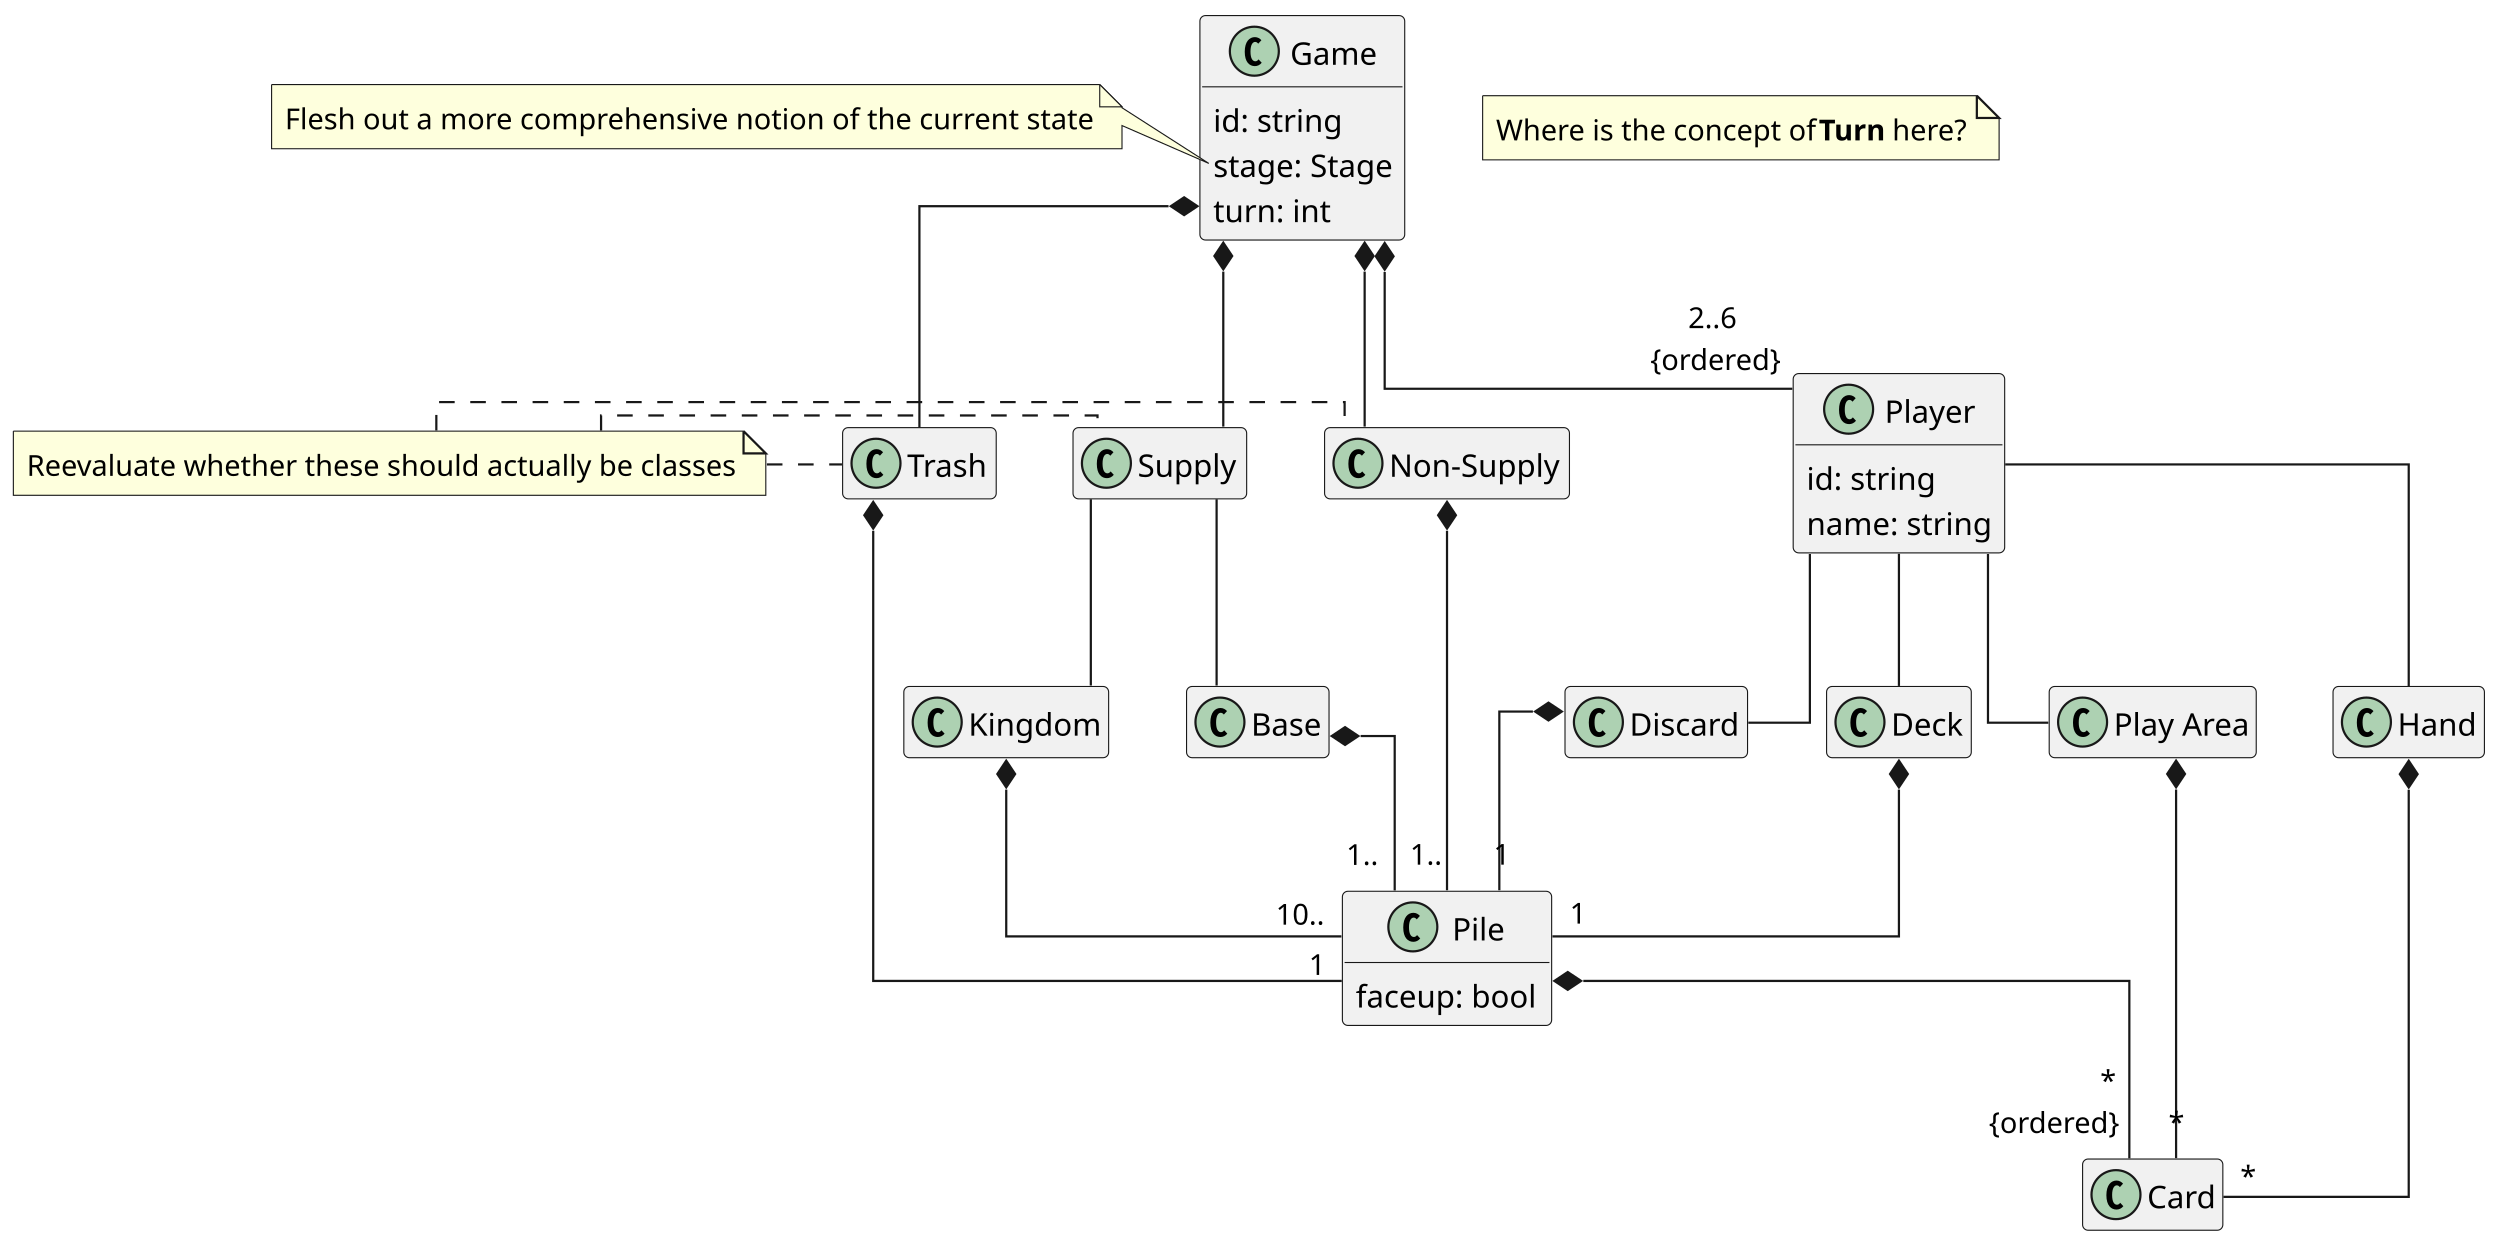
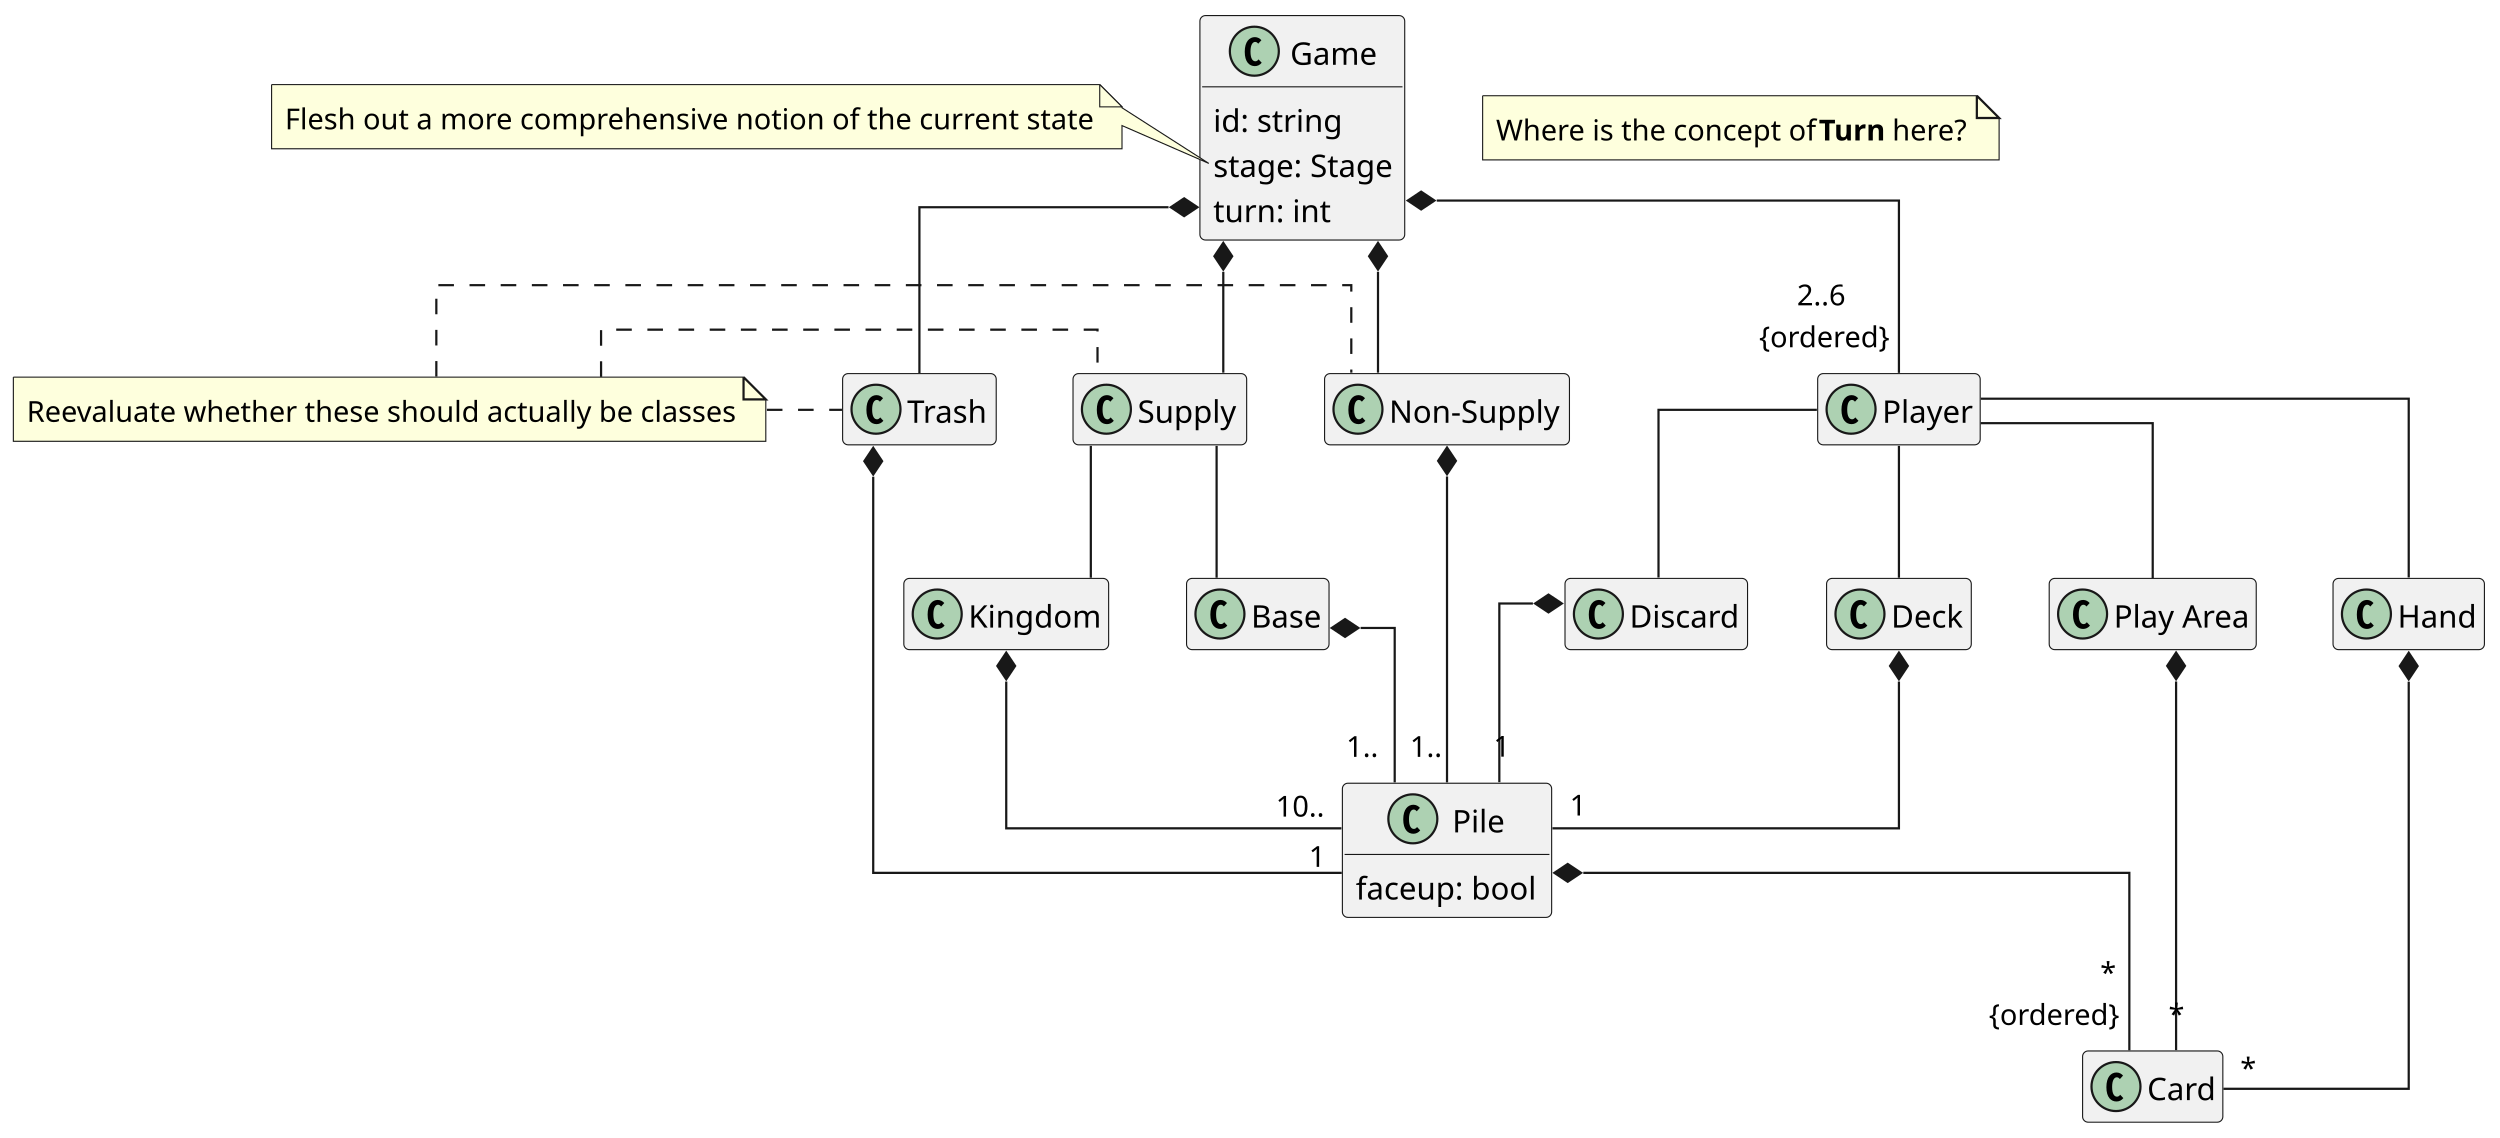
- <svg xmlns="http://www.w3.org/2000/svg" contentStyleType="text/css" height="559px" preserveAspectRatio="none" style="width:1123px;height:559px;background:#FFFFFF;" version="1.1" viewBox="0 0 1123 559" width="1123px" zoomAndPan="magnify">
+ <svg xmlns="http://www.w3.org/2000/svg" contentStyleType="text/css" height="511px" preserveAspectRatio="none" style="width:1123px;height:511px;background:#FFFFFF;" version="1.1" viewBox="0 0 1123 511" width="1123px" zoomAndPan="magnify">
  <defs />
  <g>
    <g id="elem_TurnNote">
-       <path d="M666,42.99 L666,71.814 L898,71.814 L898,52.99 L888,42.99 L666,42.99 " fill="#FEFFDD" style="stroke:#181818;stroke-width:0.5;" />
-       <path d="M888,42.99 L888,52.99 L898,52.99 L888,42.99 " fill="#FEFFDD" style="stroke:#181818;stroke-width:1.0;" />
-       <text fill="#000000" font-family="sans-serif" font-size="13" lengthAdjust="spacing" textLength="142" x="672" y="63.07">Where is the concept of</text>
-       <text fill="#000000" font-family="sans-serif" font-size="13" font-weight="bold" lengthAdjust="spacing" textLength="30" x="817" y="63.07">Turn</text>
-       <text fill="#000000" font-family="sans-serif" font-size="13" lengthAdjust="spacing" textLength="33" x="850" y="63.07">here?</text>
+       <path d="M666,43 L666,71.824 L898,71.824 L898,53 L888,43 L666,43 " fill="#FEFFDD" style="stroke:#181818;stroke-width:0.5;" />
+       <path d="M888,43 L888,53 L898,53 L888,43 " fill="#FEFFDD" style="stroke:#181818;stroke-width:1.0;" />
+       <text fill="#000000" font-family="sans-serif" font-size="13" lengthAdjust="spacing" textLength="142" x="672" y="63.08">Where is the concept of</text>
+       <text fill="#000000" font-family="sans-serif" font-size="13" font-weight="bold" lengthAdjust="spacing" textLength="30" x="817" y="63.08">Turn</text>
+       <text fill="#000000" font-family="sans-serif" font-size="13" lengthAdjust="spacing" textLength="33" x="850" y="63.08">here?</text>
    </g>
    <g id="elem_ClassNote">
-       <path d="M6,193.67 L6,222.494 L344,222.494 L344,203.67 L334,193.67 L6,193.67 " fill="#FEFFDD" style="stroke:#181818;stroke-width:0.5;" />
-       <path d="M334,193.67 L334,203.67 L344,203.67 L334,193.67 " fill="#FEFFDD" style="stroke:#181818;stroke-width:1.0;" />
-       <text fill="#000000" font-family="sans-serif" font-size="13" lengthAdjust="spacing" textLength="317" x="12" y="213.75">Reevaluate whether these should actually be classes</text>
+       <path d="M6,169.41 L6,198.234 L344,198.234 L344,179.41 L334,169.41 L6,169.41 " fill="#FEFFDD" style="stroke:#181818;stroke-width:0.5;" />
+       <path d="M334,169.41 L334,179.41 L344,179.41 L334,169.41 " fill="#FEFFDD" style="stroke:#181818;stroke-width:1.0;" />
+       <text fill="#000000" font-family="sans-serif" font-size="13" lengthAdjust="spacing" textLength="317" x="12" y="189.49">Reevaluate whether these should actually be classes</text>
    </g>
    <g id="elem_Game">
      <rect codeLine="8" fill="#F1F1F1" height="100.816" id="Game" rx="2.5" ry="2.5" style="stroke:#181818;stroke-width:0.5;" width="92" x="539" y="7" />
      <ellipse cx="563.45" cy="23" fill="#ADD1B2" rx="11" ry="11" style="stroke:#181818;stroke-width:1.0;" />
      <path d="M563.684,29.703 C564.841,29.703 565.934,29.219 566.763,28.188 L565.341,26.672 C564.95,27.219 564.481,27.531 563.919,27.531 C562.731,27.531 561.716,26.391 561.716,23.156 C561.716,20 562.778,18.828 563.809,18.828 C564.403,18.828 564.778,19.125 565.2,19.625 L566.622,18.062 C565.95,17.312 564.981,16.672 563.7,16.672 C561.278,16.672 559.138,18.641 559.138,23.266 C559.138,27.906 561.278,29.703 563.684,29.703 Z " fill="#000000" />
      <text fill="#000000" font-family="sans-serif" font-size="14" lengthAdjust="spacing" textLength="39" x="579.55" y="29.104">Game</text>
      <line style="stroke:#181818;stroke-width:0.5;" x1="540" x2="630" y1="39" y2="39" />
      <text fill="#000000" font-family="sans-serif" font-size="14" lengthAdjust="spacing" textLength="58" x="545" y="59.24">id: string</text>
      <text fill="#000000" font-family="sans-serif" font-size="14" lengthAdjust="spacing" textLength="80" x="545" y="79.512">stage: Stage</text>
      <text fill="#000000" font-family="sans-serif" font-size="14" lengthAdjust="spacing" textLength="53" x="545" y="99.784">turn: int</text>
    </g>
    <g id="elem_Player">
-       <rect codeLine="14" fill="#F1F1F1" height="80.544" id="Player" rx="2.5" ry="2.5" style="stroke:#181818;stroke-width:0.5;" width="95" x="805.5" y="167.81" />
-       <ellipse cx="830.4" cy="183.81" fill="#ADD1B2" rx="11" ry="11" style="stroke:#181818;stroke-width:1.0;" />
-       <path d="M830.634,190.513 C831.791,190.513 832.884,190.029 833.712,188.998 L832.291,187.482 C831.9,188.029 831.431,188.341 830.869,188.341 C829.681,188.341 828.666,187.201 828.666,183.966 C828.666,180.81 829.728,179.638 830.759,179.638 C831.353,179.638 831.728,179.935 832.15,180.435 L833.572,178.873 C832.9,178.123 831.931,177.482 830.65,177.482 C828.228,177.482 826.087,179.451 826.087,184.076 C826.087,188.716 828.228,190.513 830.634,190.513 Z " fill="#000000" />
-       <text fill="#000000" font-family="sans-serif" font-size="14" lengthAdjust="spacing" textLength="41" x="846.6" y="189.914">Player</text>
-       <line style="stroke:#181818;stroke-width:0.5;" x1="806.5" x2="899.5" y1="199.81" y2="199.81" />
-       <text fill="#000000" font-family="sans-serif" font-size="14" lengthAdjust="spacing" textLength="58" x="811.5" y="220.05">id: string</text>
-       <text fill="#000000" font-family="sans-serif" font-size="14" lengthAdjust="spacing" textLength="83" x="811.5" y="240.322">name: string</text>
+       <rect codeLine="14" fill="#F1F1F1" height="32" id="Player" rx="2.5" ry="2.5" style="stroke:#181818;stroke-width:0.5;" width="73" x="816.5" y="167.82" />
+       <ellipse cx="831.5" cy="183.82" fill="#ADD1B2" rx="11" ry="11" style="stroke:#181818;stroke-width:1.0;" />
+       <path d="M831.734,190.523 C832.891,190.523 833.984,190.039 834.812,189.007 L833.391,187.492 C833,188.039 832.531,188.351 831.969,188.351 C830.781,188.351 829.766,187.211 829.766,183.976 C829.766,180.82 830.828,179.648 831.859,179.648 C832.453,179.648 832.828,179.945 833.25,180.445 L834.672,178.882 C834,178.132 833.031,177.492 831.75,177.492 C829.328,177.492 827.188,179.461 827.188,184.086 C827.188,188.726 829.328,190.523 831.734,190.523 Z " fill="#000000" />
+       <text fill="#000000" font-family="sans-serif" font-size="14" lengthAdjust="spacing" textLength="41" x="845.5" y="189.924">Player</text>
    </g>
    <g id="elem_Pile">
-       <rect codeLine="42" fill="#F1F1F1" height="60.272" id="Pile" rx="2.5" ry="2.5" style="stroke:#181818;stroke-width:0.5;" width="94" x="603" y="400.36" />
-       <ellipse cx="634.65" cy="416.36" fill="#ADD1B2" rx="11" ry="11" style="stroke:#181818;stroke-width:1.0;" />
-       <path d="M634.884,423.063 C636.041,423.063 637.134,422.579 637.962,421.548 L636.541,420.032 C636.15,420.579 635.681,420.891 635.119,420.891 C633.931,420.891 632.916,419.751 632.916,416.516 C632.916,413.36 633.978,412.188 635.009,412.188 C635.603,412.188 635.978,412.485 636.4,412.985 L637.822,411.423 C637.15,410.673 636.181,410.032 634.9,410.032 C632.478,410.032 630.337,412.001 630.337,416.626 C630.337,421.266 632.478,423.063 634.884,423.063 Z " fill="#000000" />
-       <text fill="#000000" font-family="sans-serif" font-size="14" lengthAdjust="spacing" textLength="25" x="652.35" y="422.464">Pile</text>
-       <line style="stroke:#181818;stroke-width:0.5;" x1="604" x2="696" y1="432.36" y2="432.36" />
-       <text fill="#000000" font-family="sans-serif" font-size="14" lengthAdjust="spacing" textLength="82" x="609" y="452.6">faceup: bool</text>
+       <rect codeLine="39" fill="#F1F1F1" height="60.272" id="Pile" rx="2.5" ry="2.5" style="stroke:#181818;stroke-width:0.5;" width="94" x="603" y="351.82" />
+       <ellipse cx="634.65" cy="367.82" fill="#ADD1B2" rx="11" ry="11" style="stroke:#181818;stroke-width:1.0;" />
+       <path d="M634.884,374.523 C636.041,374.523 637.134,374.039 637.962,373.007 L636.541,371.492 C636.15,372.039 635.681,372.351 635.119,372.351 C633.931,372.351 632.916,371.211 632.916,367.976 C632.916,364.82 633.978,363.648 635.009,363.648 C635.603,363.648 635.978,363.945 636.4,364.445 L637.822,362.882 C637.15,362.132 636.181,361.492 634.9,361.492 C632.478,361.492 630.337,363.461 630.337,368.086 C630.337,372.726 632.478,374.523 634.884,374.523 Z " fill="#000000" />
+       <text fill="#000000" font-family="sans-serif" font-size="14" lengthAdjust="spacing" textLength="25" x="652.35" y="373.924">Pile</text>
+       <line style="stroke:#181818;stroke-width:0.5;" x1="604" x2="696" y1="383.82" y2="383.82" />
+       <text fill="#000000" font-family="sans-serif" font-size="14" lengthAdjust="spacing" textLength="82" x="609" y="404.06">faceup: bool</text>
    </g>
    <g id="elem_Deck">
-       <rect codeLine="24" fill="#F1F1F1" height="32" id="Deck" rx="2.5" ry="2.5" style="stroke:#181818;stroke-width:0.5;" width="65" x="820.5" y="308.36" />
-       <ellipse cx="835.5" cy="324.36" fill="#ADD1B2" rx="11" ry="11" style="stroke:#181818;stroke-width:1.0;" />
-       <path d="M835.734,331.063 C836.891,331.063 837.984,330.579 838.812,329.548 L837.391,328.032 C837,328.579 836.531,328.891 835.969,328.891 C834.781,328.891 833.766,327.751 833.766,324.516 C833.766,321.36 834.828,320.188 835.859,320.188 C836.453,320.188 836.828,320.485 837.25,320.985 L838.672,319.423 C838,318.673 837.031,318.032 835.75,318.032 C833.328,318.032 831.188,320.001 831.188,324.626 C831.188,329.266 833.328,331.063 835.734,331.063 Z " fill="#000000" />
-       <text fill="#000000" font-family="sans-serif" font-size="14" lengthAdjust="spacing" textLength="33" x="849.5" y="330.464">Deck</text>
+       <rect codeLine="21" fill="#F1F1F1" height="32" id="Deck" rx="2.5" ry="2.5" style="stroke:#181818;stroke-width:0.5;" width="65" x="820.5" y="259.82" />
+       <ellipse cx="835.5" cy="275.82" fill="#ADD1B2" rx="11" ry="11" style="stroke:#181818;stroke-width:1.0;" />
+       <path d="M835.734,282.523 C836.891,282.523 837.984,282.039 838.812,281.007 L837.391,279.492 C837,280.039 836.531,280.351 835.969,280.351 C834.781,280.351 833.766,279.211 833.766,275.976 C833.766,272.82 834.828,271.648 835.859,271.648 C836.453,271.648 836.828,271.945 837.25,272.445 L838.672,270.882 C838,270.132 837.031,269.492 835.75,269.492 C833.328,269.492 831.188,271.461 831.188,276.086 C831.188,280.726 833.328,282.523 835.734,282.523 Z " fill="#000000" />
+       <text fill="#000000" font-family="sans-serif" font-size="14" lengthAdjust="spacing" textLength="33" x="849.5" y="281.924">Deck</text>
    </g>
    <g id="elem_Discard">
-       <rect codeLine="25" fill="#F1F1F1" height="32" id="Discard" rx="2.5" ry="2.5" style="stroke:#181818;stroke-width:0.5;" width="82" x="703" y="308.36" />
-       <ellipse cx="718" cy="324.36" fill="#ADD1B2" rx="11" ry="11" style="stroke:#181818;stroke-width:1.0;" />
-       <path d="M718.234,331.063 C719.391,331.063 720.484,330.579 721.312,329.548 L719.891,328.032 C719.5,328.579 719.031,328.891 718.469,328.891 C717.281,328.891 716.266,327.751 716.266,324.516 C716.266,321.36 717.328,320.188 718.359,320.188 C718.953,320.188 719.328,320.485 719.75,320.985 L721.172,319.423 C720.5,318.673 719.531,318.032 718.25,318.032 C715.828,318.032 713.688,320.001 713.688,324.626 C713.688,329.266 715.828,331.063 718.234,331.063 Z " fill="#000000" />
-       <text fill="#000000" font-family="sans-serif" font-size="14" lengthAdjust="spacing" textLength="50" x="732" y="330.464">Discard</text>
+       <rect codeLine="22" fill="#F1F1F1" height="32" id="Discard" rx="2.5" ry="2.5" style="stroke:#181818;stroke-width:0.5;" width="82" x="703" y="259.82" />
+       <ellipse cx="718" cy="275.82" fill="#ADD1B2" rx="11" ry="11" style="stroke:#181818;stroke-width:1.0;" />
+       <path d="M718.234,282.523 C719.391,282.523 720.484,282.039 721.312,281.007 L719.891,279.492 C719.5,280.039 719.031,280.351 718.469,280.351 C717.281,280.351 716.266,279.211 716.266,275.976 C716.266,272.82 717.328,271.648 718.359,271.648 C718.953,271.648 719.328,271.945 719.75,272.445 L721.172,270.882 C720.5,270.132 719.531,269.492 718.25,269.492 C715.828,269.492 713.688,271.461 713.688,276.086 C713.688,280.726 715.828,282.523 718.234,282.523 Z " fill="#000000" />
+       <text fill="#000000" font-family="sans-serif" font-size="14" lengthAdjust="spacing" textLength="50" x="732" y="281.924">Discard</text>
    </g>
    <g id="elem_Play Area">
-       <rect codeLine="26" fill="#F1F1F1" height="32" id="Play Area" rx="2.5" ry="2.5" style="stroke:#181818;stroke-width:0.5;" width="93" x="920.5" y="308.36" />
-       <ellipse cx="935.5" cy="324.36" fill="#ADD1B2" rx="11" ry="11" style="stroke:#181818;stroke-width:1.0;" />
-       <path d="M935.734,331.063 C936.891,331.063 937.984,330.579 938.812,329.548 L937.391,328.032 C937,328.579 936.531,328.891 935.969,328.891 C934.781,328.891 933.766,327.751 933.766,324.516 C933.766,321.36 934.828,320.188 935.859,320.188 C936.453,320.188 936.828,320.485 937.25,320.985 L938.672,319.423 C938,318.673 937.031,318.032 935.75,318.032 C933.328,318.032 931.188,320.001 931.188,324.626 C931.188,329.266 933.328,331.063 935.734,331.063 Z " fill="#000000" />
-       <text fill="#000000" font-family="sans-serif" font-size="14" lengthAdjust="spacing" textLength="61" x="949.5" y="330.464">Play Area</text>
+       <rect codeLine="23" fill="#F1F1F1" height="32" id="Play Area" rx="2.5" ry="2.5" style="stroke:#181818;stroke-width:0.5;" width="93" x="920.5" y="259.82" />
+       <ellipse cx="935.5" cy="275.82" fill="#ADD1B2" rx="11" ry="11" style="stroke:#181818;stroke-width:1.0;" />
+       <path d="M935.734,282.523 C936.891,282.523 937.984,282.039 938.812,281.007 L937.391,279.492 C937,280.039 936.531,280.351 935.969,280.351 C934.781,280.351 933.766,279.211 933.766,275.976 C933.766,272.82 934.828,271.648 935.859,271.648 C936.453,271.648 936.828,271.945 937.25,272.445 L938.672,270.882 C938,270.132 937.031,269.492 935.75,269.492 C933.328,269.492 931.188,271.461 931.188,276.086 C931.188,280.726 933.328,282.523 935.734,282.523 Z " fill="#000000" />
+       <text fill="#000000" font-family="sans-serif" font-size="14" lengthAdjust="spacing" textLength="61" x="949.5" y="281.924">Play Area</text>
    </g>
    <g id="elem_Hand">
-       <rect codeLine="27" fill="#F1F1F1" height="32" id="Hand" rx="2.5" ry="2.5" style="stroke:#181818;stroke-width:0.5;" width="68" x="1048" y="308.36" />
-       <ellipse cx="1063" cy="324.36" fill="#ADD1B2" rx="11" ry="11" style="stroke:#181818;stroke-width:1.0;" />
-       <path d="M1063.234,331.063 C1064.391,331.063 1065.484,330.579 1066.312,329.548 L1064.891,328.032 C1064.5,328.579 1064.031,328.891 1063.469,328.891 C1062.281,328.891 1061.266,327.751 1061.266,324.516 C1061.266,321.36 1062.328,320.188 1063.359,320.188 C1063.953,320.188 1064.328,320.485 1064.75,320.985 L1066.172,319.423 C1065.5,318.673 1064.531,318.032 1063.25,318.032 C1060.828,318.032 1058.688,320.001 1058.688,324.626 C1058.688,329.266 1060.828,331.063 1063.234,331.063 Z " fill="#000000" />
-       <text fill="#000000" font-family="sans-serif" font-size="14" lengthAdjust="spacing" textLength="36" x="1077" y="330.464">Hand</text>
+       <rect codeLine="24" fill="#F1F1F1" height="32" id="Hand" rx="2.5" ry="2.5" style="stroke:#181818;stroke-width:0.5;" width="68" x="1048" y="259.82" />
+       <ellipse cx="1063" cy="275.82" fill="#ADD1B2" rx="11" ry="11" style="stroke:#181818;stroke-width:1.0;" />
+       <path d="M1063.234,282.523 C1064.391,282.523 1065.484,282.039 1066.312,281.007 L1064.891,279.492 C1064.5,280.039 1064.031,280.351 1063.469,280.351 C1062.281,280.351 1061.266,279.211 1061.266,275.976 C1061.266,272.82 1062.328,271.648 1063.359,271.648 C1063.953,271.648 1064.328,271.945 1064.75,272.445 L1066.172,270.882 C1065.5,270.132 1064.531,269.492 1063.25,269.492 C1060.828,269.492 1058.688,271.461 1058.688,276.086 C1058.688,280.726 1060.828,282.523 1063.234,282.523 Z " fill="#000000" />
+       <text fill="#000000" font-family="sans-serif" font-size="14" lengthAdjust="spacing" textLength="36" x="1077" y="281.924">Hand</text>
    </g>
    <g id="elem_Supply">
-       <rect codeLine="31" fill="#F1F1F1" height="32" id="Supply" rx="2.5" ry="2.5" style="stroke:#181818;stroke-width:0.5;" width="78" x="482" y="192.09" />
-       <ellipse cx="497" cy="208.09" fill="#ADD1B2" rx="11" ry="11" style="stroke:#181818;stroke-width:1.0;" />
-       <path d="M497.234,214.793 C498.391,214.793 499.484,214.309 500.312,213.278 L498.891,211.762 C498.5,212.309 498.031,212.621 497.469,212.621 C496.281,212.621 495.266,211.481 495.266,208.246 C495.266,205.09 496.328,203.918 497.359,203.918 C497.953,203.918 498.328,204.215 498.75,204.715 L500.172,203.153 C499.5,202.403 498.531,201.762 497.25,201.762 C494.828,201.762 492.688,203.731 492.688,208.356 C492.688,212.996 494.828,214.793 497.234,214.793 Z " fill="#000000" />
-       <text fill="#000000" font-family="sans-serif" font-size="14" lengthAdjust="spacing" textLength="46" x="511" y="214.194">Supply</text>
+       <rect codeLine="28" fill="#F1F1F1" height="32" id="Supply" rx="2.5" ry="2.5" style="stroke:#181818;stroke-width:0.5;" width="78" x="482" y="167.82" />
+       <ellipse cx="497" cy="183.82" fill="#ADD1B2" rx="11" ry="11" style="stroke:#181818;stroke-width:1.0;" />
+       <path d="M497.234,190.523 C498.391,190.523 499.484,190.039 500.312,189.007 L498.891,187.492 C498.5,188.039 498.031,188.351 497.469,188.351 C496.281,188.351 495.266,187.211 495.266,183.976 C495.266,180.82 496.328,179.648 497.359,179.648 C497.953,179.648 498.328,179.945 498.75,180.445 L500.172,178.882 C499.5,178.132 498.531,177.492 497.25,177.492 C494.828,177.492 492.688,179.461 492.688,184.086 C492.688,188.726 494.828,190.523 497.234,190.523 Z " fill="#000000" />
+       <text fill="#000000" font-family="sans-serif" font-size="14" lengthAdjust="spacing" textLength="46" x="511" y="189.924">Supply</text>
    </g>
    <g id="elem_Non-Supply">
-       <rect codeLine="32" fill="#F1F1F1" height="32" id="Non-Supply" rx="2.5" ry="2.5" style="stroke:#181818;stroke-width:0.5;" width="110" x="595" y="192.09" />
-       <ellipse cx="610" cy="208.09" fill="#ADD1B2" rx="11" ry="11" style="stroke:#181818;stroke-width:1.0;" />
-       <path d="M610.234,214.793 C611.391,214.793 612.484,214.309 613.312,213.278 L611.891,211.762 C611.5,212.309 611.031,212.621 610.469,212.621 C609.281,212.621 608.266,211.481 608.266,208.246 C608.266,205.09 609.328,203.918 610.359,203.918 C610.953,203.918 611.328,204.215 611.75,204.715 L613.172,203.153 C612.5,202.403 611.531,201.762 610.25,201.762 C607.828,201.762 605.688,203.731 605.688,208.356 C605.688,212.996 607.828,214.793 610.234,214.793 Z " fill="#000000" />
-       <text fill="#000000" font-family="sans-serif" font-size="14" lengthAdjust="spacing" textLength="78" x="624" y="214.194">Non-Supply</text>
+       <rect codeLine="29" fill="#F1F1F1" height="32" id="Non-Supply" rx="2.5" ry="2.5" style="stroke:#181818;stroke-width:0.5;" width="110" x="595" y="167.82" />
+       <ellipse cx="610" cy="183.82" fill="#ADD1B2" rx="11" ry="11" style="stroke:#181818;stroke-width:1.0;" />
+       <path d="M610.234,190.523 C611.391,190.523 612.484,190.039 613.312,189.007 L611.891,187.492 C611.5,188.039 611.031,188.351 610.469,188.351 C609.281,188.351 608.266,187.211 608.266,183.976 C608.266,180.82 609.328,179.648 610.359,179.648 C610.953,179.648 611.328,179.945 611.75,180.445 L613.172,178.882 C612.5,178.132 611.531,177.492 610.25,177.492 C607.828,177.492 605.688,179.461 605.688,184.086 C605.688,188.726 607.828,190.523 610.234,190.523 Z " fill="#000000" />
+       <text fill="#000000" font-family="sans-serif" font-size="14" lengthAdjust="spacing" textLength="78" x="624" y="189.924">Non-Supply</text>
    </g>
    <g id="elem_Trash">
-       <rect codeLine="33" fill="#F1F1F1" height="32" id="Trash" rx="2.5" ry="2.5" style="stroke:#181818;stroke-width:0.5;" width="69" x="378.5" y="192.09" />
-       <ellipse cx="393.5" cy="208.09" fill="#ADD1B2" rx="11" ry="11" style="stroke:#181818;stroke-width:1.0;" />
-       <path d="M393.734,214.793 C394.891,214.793 395.984,214.309 396.812,213.278 L395.391,211.762 C395,212.309 394.531,212.621 393.969,212.621 C392.781,212.621 391.766,211.481 391.766,208.246 C391.766,205.09 392.828,203.918 393.859,203.918 C394.453,203.918 394.828,204.215 395.25,204.715 L396.672,203.153 C396,202.403 395.031,201.762 393.75,201.762 C391.328,201.762 389.188,203.731 389.188,208.356 C389.188,212.996 391.328,214.793 393.734,214.793 Z " fill="#000000" />
-       <text fill="#000000" font-family="sans-serif" font-size="14" lengthAdjust="spacing" textLength="37" x="407.5" y="214.194">Trash</text>
+       <rect codeLine="30" fill="#F1F1F1" height="32" id="Trash" rx="2.5" ry="2.5" style="stroke:#181818;stroke-width:0.5;" width="69" x="378.5" y="167.82" />
+       <ellipse cx="393.5" cy="183.82" fill="#ADD1B2" rx="11" ry="11" style="stroke:#181818;stroke-width:1.0;" />
+       <path d="M393.734,190.523 C394.891,190.523 395.984,190.039 396.812,189.007 L395.391,187.492 C395,188.039 394.531,188.351 393.969,188.351 C392.781,188.351 391.766,187.211 391.766,183.976 C391.766,180.82 392.828,179.648 393.859,179.648 C394.453,179.648 394.828,179.945 395.25,180.445 L396.672,178.882 C396,178.132 395.031,177.492 393.75,177.492 C391.328,177.492 389.188,179.461 389.188,184.086 C389.188,188.726 391.328,190.523 393.734,190.523 Z " fill="#000000" />
+       <text fill="#000000" font-family="sans-serif" font-size="14" lengthAdjust="spacing" textLength="37" x="407.5" y="189.924">Trash</text>
    </g>
    <g id="elem_Base">
-       <rect codeLine="37" fill="#F1F1F1" height="32" id="Base" rx="2.5" ry="2.5" style="stroke:#181818;stroke-width:0.5;" width="64" x="533" y="308.36" />
-       <ellipse cx="548" cy="324.36" fill="#ADD1B2" rx="11" ry="11" style="stroke:#181818;stroke-width:1.0;" />
-       <path d="M548.234,331.063 C549.391,331.063 550.484,330.579 551.312,329.548 L549.891,328.032 C549.5,328.579 549.031,328.891 548.469,328.891 C547.281,328.891 546.266,327.751 546.266,324.516 C546.266,321.36 547.328,320.188 548.359,320.188 C548.953,320.188 549.328,320.485 549.75,320.985 L551.172,319.423 C550.5,318.673 549.531,318.032 548.25,318.032 C545.828,318.032 543.688,320.001 543.688,324.626 C543.688,329.266 545.828,331.063 548.234,331.063 Z " fill="#000000" />
-       <text fill="#000000" font-family="sans-serif" font-size="14" lengthAdjust="spacing" textLength="32" x="562" y="330.464">Base</text>
+       <rect codeLine="34" fill="#F1F1F1" height="32" id="Base" rx="2.5" ry="2.5" style="stroke:#181818;stroke-width:0.5;" width="64" x="533" y="259.82" />
+       <ellipse cx="548" cy="275.82" fill="#ADD1B2" rx="11" ry="11" style="stroke:#181818;stroke-width:1.0;" />
+       <path d="M548.234,282.523 C549.391,282.523 550.484,282.039 551.312,281.007 L549.891,279.492 C549.5,280.039 549.031,280.351 548.469,280.351 C547.281,280.351 546.266,279.211 546.266,275.976 C546.266,272.82 547.328,271.648 548.359,271.648 C548.953,271.648 549.328,271.945 549.75,272.445 L551.172,270.882 C550.5,270.132 549.531,269.492 548.25,269.492 C545.828,269.492 543.688,271.461 543.688,276.086 C543.688,280.726 545.828,282.523 548.234,282.523 Z " fill="#000000" />
+       <text fill="#000000" font-family="sans-serif" font-size="14" lengthAdjust="spacing" textLength="32" x="562" y="281.924">Base</text>
    </g>
    <g id="elem_Kingdom">
-       <rect codeLine="38" fill="#F1F1F1" height="32" id="Kingdom" rx="2.5" ry="2.5" style="stroke:#181818;stroke-width:0.5;" width="92" x="406" y="308.36" />
-       <ellipse cx="421" cy="324.36" fill="#ADD1B2" rx="11" ry="11" style="stroke:#181818;stroke-width:1.0;" />
-       <path d="M421.234,331.063 C422.391,331.063 423.484,330.579 424.312,329.548 L422.891,328.032 C422.5,328.579 422.031,328.891 421.469,328.891 C420.281,328.891 419.266,327.751 419.266,324.516 C419.266,321.36 420.328,320.188 421.359,320.188 C421.953,320.188 422.328,320.485 422.75,320.985 L424.172,319.423 C423.5,318.673 422.531,318.032 421.25,318.032 C418.828,318.032 416.688,320.001 416.688,324.626 C416.688,329.266 418.828,331.063 421.234,331.063 Z " fill="#000000" />
-       <text fill="#000000" font-family="sans-serif" font-size="14" lengthAdjust="spacing" textLength="60" x="435" y="330.464">Kingdom</text>
+       <rect codeLine="35" fill="#F1F1F1" height="32" id="Kingdom" rx="2.5" ry="2.5" style="stroke:#181818;stroke-width:0.5;" width="92" x="406" y="259.82" />
+       <ellipse cx="421" cy="275.82" fill="#ADD1B2" rx="11" ry="11" style="stroke:#181818;stroke-width:1.0;" />
+       <path d="M421.234,282.523 C422.391,282.523 423.484,282.039 424.312,281.007 L422.891,279.492 C422.5,280.039 422.031,280.351 421.469,280.351 C420.281,280.351 419.266,279.211 419.266,275.976 C419.266,272.82 420.328,271.648 421.359,271.648 C421.953,271.648 422.328,271.945 422.75,272.445 L424.172,270.882 C423.5,270.132 422.531,269.492 421.25,269.492 C418.828,269.492 416.688,271.461 416.688,276.086 C416.688,280.726 418.828,282.523 421.234,282.523 Z " fill="#000000" />
+       <text fill="#000000" font-family="sans-serif" font-size="14" lengthAdjust="spacing" textLength="60" x="435" y="281.924">Kingdom</text>
    </g>
    <g id="elem_Card">
-       <rect codeLine="43" fill="#F1F1F1" height="32" id="Card" rx="2.5" ry="2.5" style="stroke:#181818;stroke-width:0.5;" width="63" x="935.5" y="520.63" />
-       <ellipse cx="950.5" cy="536.63" fill="#ADD1B2" rx="11" ry="11" style="stroke:#181818;stroke-width:1.0;" />
-       <path d="M950.734,543.333 C951.891,543.333 952.984,542.849 953.812,541.817 L952.391,540.302 C952,540.849 951.531,541.161 950.969,541.161 C949.781,541.161 948.766,540.021 948.766,536.786 C948.766,533.63 949.828,532.458 950.859,532.458 C951.453,532.458 951.828,532.755 952.25,533.255 L953.672,531.692 C953,530.942 952.031,530.302 950.75,530.302 C948.328,530.302 946.188,532.271 946.188,536.896 C946.188,541.536 948.328,543.333 950.734,543.333 Z " fill="#000000" />
-       <text fill="#000000" font-family="sans-serif" font-size="14" lengthAdjust="spacing" textLength="31" x="964.5" y="542.734">Card</text>
+       <rect codeLine="40" fill="#F1F1F1" height="32" id="Card" rx="2.5" ry="2.5" style="stroke:#181818;stroke-width:0.5;" width="63" x="935.5" y="472.09" />
+       <ellipse cx="950.5" cy="488.09" fill="#ADD1B2" rx="11" ry="11" style="stroke:#181818;stroke-width:1.0;" />
+       <path d="M950.734,494.793 C951.891,494.793 952.984,494.309 953.812,493.277 L952.391,491.762 C952,492.309 951.531,492.621 950.969,492.621 C949.781,492.621 948.766,491.481 948.766,488.246 C948.766,485.09 949.828,483.918 950.859,483.918 C951.453,483.918 951.828,484.215 952.25,484.715 L953.672,483.152 C953,482.402 952.031,481.762 950.75,481.762 C948.328,481.762 946.188,483.731 946.188,488.356 C946.188,492.996 948.328,494.793 950.734,494.793 Z " fill="#000000" />
+       <text fill="#000000" font-family="sans-serif" font-size="14" lengthAdjust="spacing" textLength="31" x="964.5" y="494.194">Card</text>
    </g>
-     <path d="M122,37.99 L122,66.814 A0,0 0 0 0 122,66.814 L504,66.814 A0,0 0 0 0 504,66.814 L504,56.402 L543,73.408 L504,48.402 L504,47.99 L494,37.99 L122,37.99 A0,0 0 0 0 122,37.99 " fill="#FEFFDD" style="stroke:#181818;stroke-width:0.5;" />
-     <path d="M494,37.99 L494,47.99 L504,47.99 L494,37.99 " fill="#FEFFDD" style="stroke:#181818;stroke-width:0.5;" />
-     <text fill="#000000" font-family="sans-serif" font-size="13" lengthAdjust="spacing" textLength="361" x="128" y="58.07">Flesh out a more comprehensive notion of the current state</text>
+     <path d="M122,38 L122,66.824 A0,0 0 0 0 122,66.824 L504,66.824 A0,0 0 0 0 504,66.824 L504,56.412 L543,73.408 L504,48.412 L504,48 L494,38 L122,38 A0,0 0 0 0 122,38 " fill="#FEFFDD" style="stroke:#181818;stroke-width:0.5;" />
+     <path d="M494,38 L494,48 L504,48 L494,38 " fill="#FEFFDD" style="stroke:#181818;stroke-width:0.5;" />
+     <text fill="#000000" font-family="sans-serif" font-size="13" lengthAdjust="spacing" textLength="361" x="128" y="58.08">Flesh out a more comprehensive notion of the current state</text>
    <g id="link_Game_Supply">
-       <path codeLine="50" d="M549.5,122 C549.5,122 549.5,191.63 549.5,191.63 " fill="none" id="Game-backto-Supply" style="stroke:#181818;stroke-width:1.0;" />
-       <polygon fill="#181818" points="549.5,109,545.5,115,549.5,121,553.5,115,549.5,109" style="stroke:#181818;stroke-width:1.0;" />
+       <path codeLine="47" d="M549.5,122.1 C549.5,122.1 549.5,167.41 549.5,167.41 " fill="none" id="Game-backto-Supply" style="stroke:#181818;stroke-width:1.0;" />
+       <polygon fill="#181818" points="549.5,109.1,545.5,115.1,549.5,121.1,553.5,115.1,549.5,109.1" style="stroke:#181818;stroke-width:1.0;" />
    </g>
    <g id="link_Game_Non-Supply">
-       <path codeLine="51" d="M613,122 C613,122 613,191.63 613,191.63 " fill="none" id="Game-backto-Non-Supply" style="stroke:#181818;stroke-width:1.0;" />
-       <polygon fill="#181818" points="613,109,609,115,613,121,617,115,613,109" style="stroke:#181818;stroke-width:1.0;" />
+       <path codeLine="48" d="M619,122.1 C619,122.1 619,167.41 619,167.41 " fill="none" id="Game-backto-Non-Supply" style="stroke:#181818;stroke-width:1.0;" />
+       <polygon fill="#181818" points="619,109.1,615,115.1,619,121.1,623,115.1,619,109.1" style="stroke:#181818;stroke-width:1.0;" />
    </g>
    <g id="link_Game_Trash">
-       <path codeLine="52" d="M524.91,92.63 C524.91,92.63 413,92.63 413,92.63 C413,92.63 413,160.31 413,192.03 " fill="none" id="Game-backto-Trash" style="stroke:#181818;stroke-width:1.0;" />
-       <polygon fill="#181818" points="537.91,92.63,531.91,88.63,525.91,92.63,531.91,96.63,537.91,92.63" style="stroke:#181818;stroke-width:1.0;" />
+       <path codeLine="49" d="M524.91,93.09 C524.91,93.09 413,93.09 413,93.09 C413,93.09 413,141.5 413,167.6 " fill="none" id="Game-backto-Trash" style="stroke:#181818;stroke-width:1.0;" />
+       <polygon fill="#181818" points="537.91,93.09,531.91,89.09,525.91,93.09,531.91,97.09,537.91,93.09" style="stroke:#181818;stroke-width:1.0;" />
    </g>
    <g id="link_Game_Player">
-       <path codeLine="53" d="M622,122.14 C622,122.14 622,174.63 622,174.63 C622,174.63 737.48,174.63 805.14,174.63 " fill="none" id="Game-backto-Player" style="stroke:#181818;stroke-width:1.0;" />
-       <polygon fill="#181818" points="622,109.14,618,115.14,622,121.14,626,115.14,622,109.14" style="stroke:#181818;stroke-width:1.0;" />
-       <text fill="#000000" font-family="sans-serif" font-size="13" lengthAdjust="spacing" textLength="22" x="758.317" y="147.386">2..6</text>
-       <text fill="#000000" font-family="sans-serif" font-size="13" lengthAdjust="spacing" textLength="56" x="741.317" y="166.21">{ordered}</text>
+       <path codeLine="50" d="M645.38,90.09 C645.38,90.09 853,90.09 853,90.09 C853,90.09 853,140.64 853,167.49 " fill="none" id="Game-backto-Player" style="stroke:#181818;stroke-width:1.0;" />
+       <polygon fill="#181818" points="632.38,90.09,638.38,94.09,644.38,90.09,638.38,86.09,632.38,90.09" style="stroke:#181818;stroke-width:1.0;" />
+       <text fill="#000000" font-family="sans-serif" font-size="13" lengthAdjust="spacing" textLength="22" x="807.175" y="137.159">2..6</text>
+       <text fill="#000000" font-family="sans-serif" font-size="13" lengthAdjust="spacing" textLength="56" x="790.175" y="155.983">{ordered}</text>
    </g>
    <g id="link_Player_Play Area">
-       <path codeLine="55" d="M893,248.85 C893,282.46 893,324.63 893,324.63 C893,324.63 905.45,324.63 920.13,324.63 " fill="none" id="Player-Play Area" style="stroke:#181818;stroke-width:1.0;" />
+       <path codeLine="52" d="M889.7,190.09 C923.02,190.09 967,190.09 967,190.09 C967,190.09 967,234.86 967,259.69 " fill="none" id="Player-Play Area" style="stroke:#181818;stroke-width:1.0;" />
    </g>
    <g id="link_Player_Hand">
-       <path codeLine="56" d="M900.73,208.63 C967.84,208.63 1082,208.63 1082,208.63 C1082,208.63 1082,276.47 1082,308.27 " fill="none" id="Player-Hand" style="stroke:#181818;stroke-width:1.0;" />
+       <path codeLine="53" d="M889.79,179.09 C954.53,179.09 1082,179.09 1082,179.09 C1082,179.09 1082,231.81 1082,259.41 " fill="none" id="Player-Hand" style="stroke:#181818;stroke-width:1.0;" />
    </g>
    <g id="link_Player_Deck">
-       <path codeLine="57" d="M853,248.75 C853,269.18 853,292.79 853,308.11 " fill="none" id="Player-Deck" style="stroke:#181818;stroke-width:1.0;" />
+       <path codeLine="54" d="M853,200.27 C853,217.01 853,242.82 853,259.51 " fill="none" id="Player-Deck" style="stroke:#181818;stroke-width:1.0;" />
    </g>
    <g id="link_Player_Discard">
-       <path codeLine="58" d="M813,248.85 C813,282.46 813,324.63 813,324.63 C813,324.63 800.03,324.63 785.33,324.63 " fill="none" id="Player-Discard" style="stroke:#181818;stroke-width:1.0;" />
+       <path codeLine="55" d="M816.13,184.09 C784.85,184.09 745,184.09 745,184.09 C745,184.09 745,233.03 745,259.42 " fill="none" id="Player-Discard" style="stroke:#181818;stroke-width:1.0;" />
    </g>
    <g id="link_Deck_Pile">
-       <path codeLine="60" d="M853,354.69 C853,354.69 853,420.63 853,420.63 C853,420.63 757.32,420.63 697.34,420.63 " fill="none" id="Deck-backto-Pile" style="stroke:#181818;stroke-width:1.0;" />
-       <polygon fill="#181818" points="853,341.69,849,347.69,853,353.69,857,347.69,853,341.69" style="stroke:#181818;stroke-width:1.0;" />
-       <text fill="#000000" font-family="sans-serif" font-size="13" lengthAdjust="spacing" textLength="7" x="705.125" y="414.884">1</text>
+       <path codeLine="57" d="M853,306.15 C853,306.15 853,372.09 853,372.09 C853,372.09 757.32,372.09 697.34,372.09 " fill="none" id="Deck-backto-Pile" style="stroke:#181818;stroke-width:1.0;" />
+       <polygon fill="#181818" points="853,293.15,849,299.15,853,305.15,857,299.15,853,293.15" style="stroke:#181818;stroke-width:1.0;" />
+       <text fill="#000000" font-family="sans-serif" font-size="13" lengthAdjust="spacing" textLength="7" x="705.125" y="366.344">1</text>
    </g>
    <g id="link_Discard_Pile">
-       <path codeLine="61" d="M688.58,319.63 C688.58,319.63 673.5,319.63 673.5,319.63 C673.5,319.63 673.5,367.09 673.5,399.91 " fill="none" id="Discard-backto-Pile" style="stroke:#181818;stroke-width:1.0;" />
-       <polygon fill="#181818" points="701.58,319.63,695.58,315.63,689.58,319.63,695.58,323.63,701.58,319.63" style="stroke:#181818;stroke-width:1.0;" />
-       <text fill="#000000" font-family="sans-serif" font-size="13" lengthAdjust="spacing" textLength="7" x="670.875" y="388.421">1</text>
+       <path codeLine="58" d="M688.58,271.09 C688.58,271.09 673.5,271.09 673.5,271.09 C673.5,271.09 673.5,318.55 673.5,351.37 " fill="none" id="Discard-backto-Pile" style="stroke:#181818;stroke-width:1.0;" />
+       <polygon fill="#181818" points="701.58,271.09,695.58,267.09,689.58,271.09,695.58,275.09,701.58,271.09" style="stroke:#181818;stroke-width:1.0;" />
+       <text fill="#000000" font-family="sans-serif" font-size="13" lengthAdjust="spacing" textLength="7" x="670.875" y="339.881">1</text>
    </g>
    <g id="link_ClassNote_Trash">
-       <path codeLine="63" d="M344.48,208.63 C356.85,208.63 368.32,208.63 378.21,208.63 " fill="none" id="ClassNote-Trash" style="stroke:#181818;stroke-width:1.0;stroke-dasharray:7.0,7.0;" />
+       <path codeLine="60" d="M344.48,184.09 C356.85,184.09 368.32,184.09 378.21,184.09 " fill="none" id="ClassNote-Trash" style="stroke:#181818;stroke-width:1.0;stroke-dasharray:7.0,7.0;" />
    </g>
    <g id="link_ClassNote_Supply">
-       <path codeLine="64" d="M270,193.42 C270,189.65 270,186.63 270,186.63 C270,186.63 493,186.63 493,186.63 C493,186.63 493,188.73 493,191.61 " fill="none" id="ClassNote-Supply" style="stroke:#181818;stroke-width:1.0;stroke-dasharray:7.0,7.0;" />
+       <path codeLine="61" d="M270,169.29 C270,159.39 270,148.09 270,148.09 C270,148.09 493,148.09 493,148.09 C493,148.09 493,158.17 493,167.63 " fill="none" id="ClassNote-Supply" style="stroke:#181818;stroke-width:1.0;stroke-dasharray:7.0,7.0;" />
    </g>
    <g id="link_ClassNote_Non-Supply">
-       <path codeLine="65" d="M196,193.39 C196,186.87 196,180.63 196,180.63 C196,180.63 604,180.63 604,180.63 C604,180.63 604,185.89 604,191.8 " fill="none" id="ClassNote-Non-Supply" style="stroke:#181818;stroke-width:1.0;stroke-dasharray:7.0,7.0;" />
+       <path codeLine="62" d="M196,169.18 C196,152.66 196,128.09 196,128.09 C196,128.09 607,128.09 607,128.09 C607,128.09 607,150.96 607,167.4 " fill="none" id="ClassNote-Non-Supply" style="stroke:#181818;stroke-width:1.0;stroke-dasharray:7.0,7.0;" />
    </g>
    <g id="link_Supply_Base">
-       <path codeLine="67" d="M546.5,224.25 C546.5,246.34 546.5,285.74 546.5,307.95 " fill="none" id="Supply-Base" style="stroke:#181818;stroke-width:1.0;" />
+       <path codeLine="64" d="M546.5,200.27 C546.5,217.01 546.5,242.82 546.5,259.51 " fill="none" id="Supply-Base" style="stroke:#181818;stroke-width:1.0;" />
    </g>
    <g id="link_Supply_Kingdom">
-       <path codeLine="68" d="M490,224.25 C490,246.34 490,285.74 490,307.95 " fill="none" id="Supply-Kingdom" style="stroke:#181818;stroke-width:1.0;" />
+       <path codeLine="65" d="M490,200.27 C490,217.01 490,242.82 490,259.51 " fill="none" id="Supply-Kingdom" style="stroke:#181818;stroke-width:1.0;" />
    </g>
    <g id="link_Base_Pile">
-       <path codeLine="70" d="M611.19,330.63 C611.19,330.63 626.5,330.63 626.5,330.63 C626.5,330.63 626.5,370.62 626.5,399.99 " fill="none" id="Base-backto-Pile" style="stroke:#181818;stroke-width:1.0;" />
-       <polygon fill="#181818" points="598.19,330.63,604.19,334.63,610.19,330.63,604.19,326.63,598.19,330.63" style="stroke:#181818;stroke-width:1.0;" />
-       <text fill="#000000" font-family="sans-serif" font-size="13" lengthAdjust="spacing" textLength="15" x="604.719" y="388.518">1..</text>
+       <path codeLine="67" d="M611.19,282.09 C611.19,282.09 626.5,282.09 626.5,282.09 C626.5,282.09 626.5,322.08 626.5,351.45 " fill="none" id="Base-backto-Pile" style="stroke:#181818;stroke-width:1.0;" />
+       <polygon fill="#181818" points="598.19,282.09,604.19,286.09,610.19,282.09,604.19,278.09,598.19,282.09" style="stroke:#181818;stroke-width:1.0;" />
+       <text fill="#000000" font-family="sans-serif" font-size="13" lengthAdjust="spacing" textLength="15" x="604.719" y="339.978">1..</text>
    </g>
    <g id="link_Kingdom_Pile">
-       <path codeLine="71" d="M452,354.69 C452,354.69 452,420.63 452,420.63 C452,420.63 544,420.63 602.57,420.63 " fill="none" id="Kingdom-backto-Pile" style="stroke:#181818;stroke-width:1.0;" />
-       <polygon fill="#181818" points="452,341.69,448,347.69,452,353.69,456,347.69,452,341.69" style="stroke:#181818;stroke-width:1.0;" />
-       <text fill="#000000" font-family="sans-serif" font-size="13" lengthAdjust="spacing" textLength="22" x="573.084" y="415.346">10..</text>
+       <path codeLine="68" d="M452,306.15 C452,306.15 452,372.09 452,372.09 C452,372.09 544,372.09 602.57,372.09 " fill="none" id="Kingdom-backto-Pile" style="stroke:#181818;stroke-width:1.0;" />
+       <polygon fill="#181818" points="452,293.15,448,299.15,452,305.15,456,299.15,452,293.15" style="stroke:#181818;stroke-width:1.0;" />
+       <text fill="#000000" font-family="sans-serif" font-size="13" lengthAdjust="spacing" textLength="22" x="573.084" y="366.806">10..</text>
    </g>
    <g id="link_Non-Supply_Pile">
-       <path codeLine="72" d="M650,238.44 C650,238.44 650,399.91 650,399.91 " fill="none" id="Non-Supply-backto-Pile" style="stroke:#181818;stroke-width:1.0;" />
-       <polygon fill="#181818" points="650,225.44,646,231.44,650,237.44,654,231.44,650,225.44" style="stroke:#181818;stroke-width:1.0;" />
-       <text fill="#000000" font-family="sans-serif" font-size="13" lengthAdjust="spacing" textLength="15" x="633.359" y="388.421">1..</text>
+       <path codeLine="69" d="M650,214.03 C650,214.03 650,351.46 650,351.46 " fill="none" id="Non-Supply-backto-Pile" style="stroke:#181818;stroke-width:1.0;" />
+       <polygon fill="#181818" points="650,201.03,646,207.03,650,213.03,654,207.03,650,201.03" style="stroke:#181818;stroke-width:1.0;" />
+       <text fill="#000000" font-family="sans-serif" font-size="13" lengthAdjust="spacing" textLength="15" x="633.359" y="339.99">1..</text>
    </g>
    <g id="link_Trash_Pile">
-       <path codeLine="74" d="M392.25,238.44 C392.25,238.44 392.25,440.63 392.25,440.63 C392.25,440.63 528.31,440.63 602.72,440.63 " fill="none" id="Trash-backto-Pile" style="stroke:#181818;stroke-width:1.0;" />
-       <polygon fill="#181818" points="392.25,225.44,388.25,231.44,392.25,237.44,396.25,231.44,392.25,225.44" style="stroke:#181818;stroke-width:1.0;" />
-       <text fill="#000000" font-family="sans-serif" font-size="13" lengthAdjust="spacing" textLength="7" x="587.944" y="437.947">1</text>
+       <path codeLine="71" d="M392.25,214.16 C392.25,214.16 392.25,392.09 392.25,392.09 C392.25,392.09 528.31,392.09 602.72,392.09 " fill="none" id="Trash-backto-Pile" style="stroke:#181818;stroke-width:1.0;" />
+       <polygon fill="#181818" points="392.25,201.16,388.25,207.16,392.25,213.16,396.25,207.16,392.25,201.16" style="stroke:#181818;stroke-width:1.0;" />
+       <text fill="#000000" font-family="sans-serif" font-size="13" lengthAdjust="spacing" textLength="7" x="587.944" y="389.407">1</text>
    </g>
    <g id="link_Pile_Card">
-       <path codeLine="76" d="M711.22,440.63 C711.22,440.63 956.5,440.63 956.5,440.63 C956.5,440.63 956.5,492.96 956.5,520.34 " fill="none" id="Pile-backto-Card" style="stroke:#181818;stroke-width:1.0;" />
-       <polygon fill="#181818" points="698.22,440.63,704.22,444.63,710.22,440.63,704.22,436.63,698.22,440.63" style="stroke:#181818;stroke-width:1.0;" />
-       <text fill="#000000" font-family="sans-serif" font-size="13" lengthAdjust="spacing" textLength="3" x="946.402" y="471.298"> </text>
-       <text fill="#000000" font-family="sans-serif" font-size="13" lengthAdjust="spacing" textLength="6" x="943.402" y="490.122">*</text>
-       <text fill="#000000" font-family="sans-serif" font-size="13" lengthAdjust="spacing" textLength="56" x="893.402" y="508.946">{ordered}</text>
+       <path codeLine="73" d="M711.22,392.09 C711.22,392.09 956.5,392.09 956.5,392.09 C956.5,392.09 956.5,444.42 956.5,471.8 " fill="none" id="Pile-backto-Card" style="stroke:#181818;stroke-width:1.0;" />
+       <polygon fill="#181818" points="698.22,392.09,704.22,396.09,710.22,392.09,704.22,388.09,698.22,392.09" style="stroke:#181818;stroke-width:1.0;" />
+       <text fill="#000000" font-family="sans-serif" font-size="13" lengthAdjust="spacing" textLength="3" x="946.402" y="422.758"> </text>
+       <text fill="#000000" font-family="sans-serif" font-size="13" lengthAdjust="spacing" textLength="6" x="943.402" y="441.582">*</text>
+       <text fill="#000000" font-family="sans-serif" font-size="13" lengthAdjust="spacing" textLength="56" x="893.402" y="460.406">{ordered}</text>
    </g>
    <g id="link_Play Area_Card">
-       <path codeLine="78" d="M977.5,354.66 C977.5,354.66 977.5,520.27 977.5,520.27 " fill="none" id="Play Area-backto-Card" style="stroke:#181818;stroke-width:1.0;" />
-       <polygon fill="#181818" points="977.5,341.66,973.5,347.66,977.5,353.66,981.5,347.66,977.5,341.66" style="stroke:#181818;stroke-width:1.0;" />
-       <text fill="#000000" font-family="sans-serif" font-size="13" lengthAdjust="spacing" textLength="6" x="974.078" y="508.774">*</text>
+       <path codeLine="75" d="M977.5,306.12 C977.5,306.12 977.5,471.73 977.5,471.73 " fill="none" id="Play Area-backto-Card" style="stroke:#181818;stroke-width:1.0;" />
+       <polygon fill="#181818" points="977.5,293.12,973.5,299.12,977.5,305.12,981.5,299.12,977.5,293.12" style="stroke:#181818;stroke-width:1.0;" />
+       <text fill="#000000" font-family="sans-serif" font-size="13" lengthAdjust="spacing" textLength="6" x="974.078" y="460.234">*</text>
    </g>
    <g id="link_Hand_Card">
-       <path codeLine="79" d="M1082,354.74 C1082,354.74 1082,537.63 1082,537.63 C1082,537.63 1032.77,537.63 998.73,537.63 " fill="none" id="Hand-backto-Card" style="stroke:#181818;stroke-width:1.0;" />
-       <polygon fill="#181818" points="1082,341.74,1078,347.74,1082,353.74,1086,347.74,1082,341.74" style="stroke:#181818;stroke-width:1.0;" />
-       <text fill="#000000" font-family="sans-serif" font-size="13" lengthAdjust="spacing" textLength="6" x="1006.327" y="533.05">*</text>
+       <path codeLine="76" d="M1082,306.2 C1082,306.2 1082,489.09 1082,489.09 C1082,489.09 1032.77,489.09 998.73,489.09 " fill="none" id="Hand-backto-Card" style="stroke:#181818;stroke-width:1.0;" />
+       <polygon fill="#181818" points="1082,293.2,1078,299.2,1082,305.2,1086,299.2,1082,293.2" style="stroke:#181818;stroke-width:1.0;" />
+       <text fill="#000000" font-family="sans-serif" font-size="13" lengthAdjust="spacing" textLength="6" x="1006.327" y="484.51">*</text>
    </g>
  </g>
</svg>
